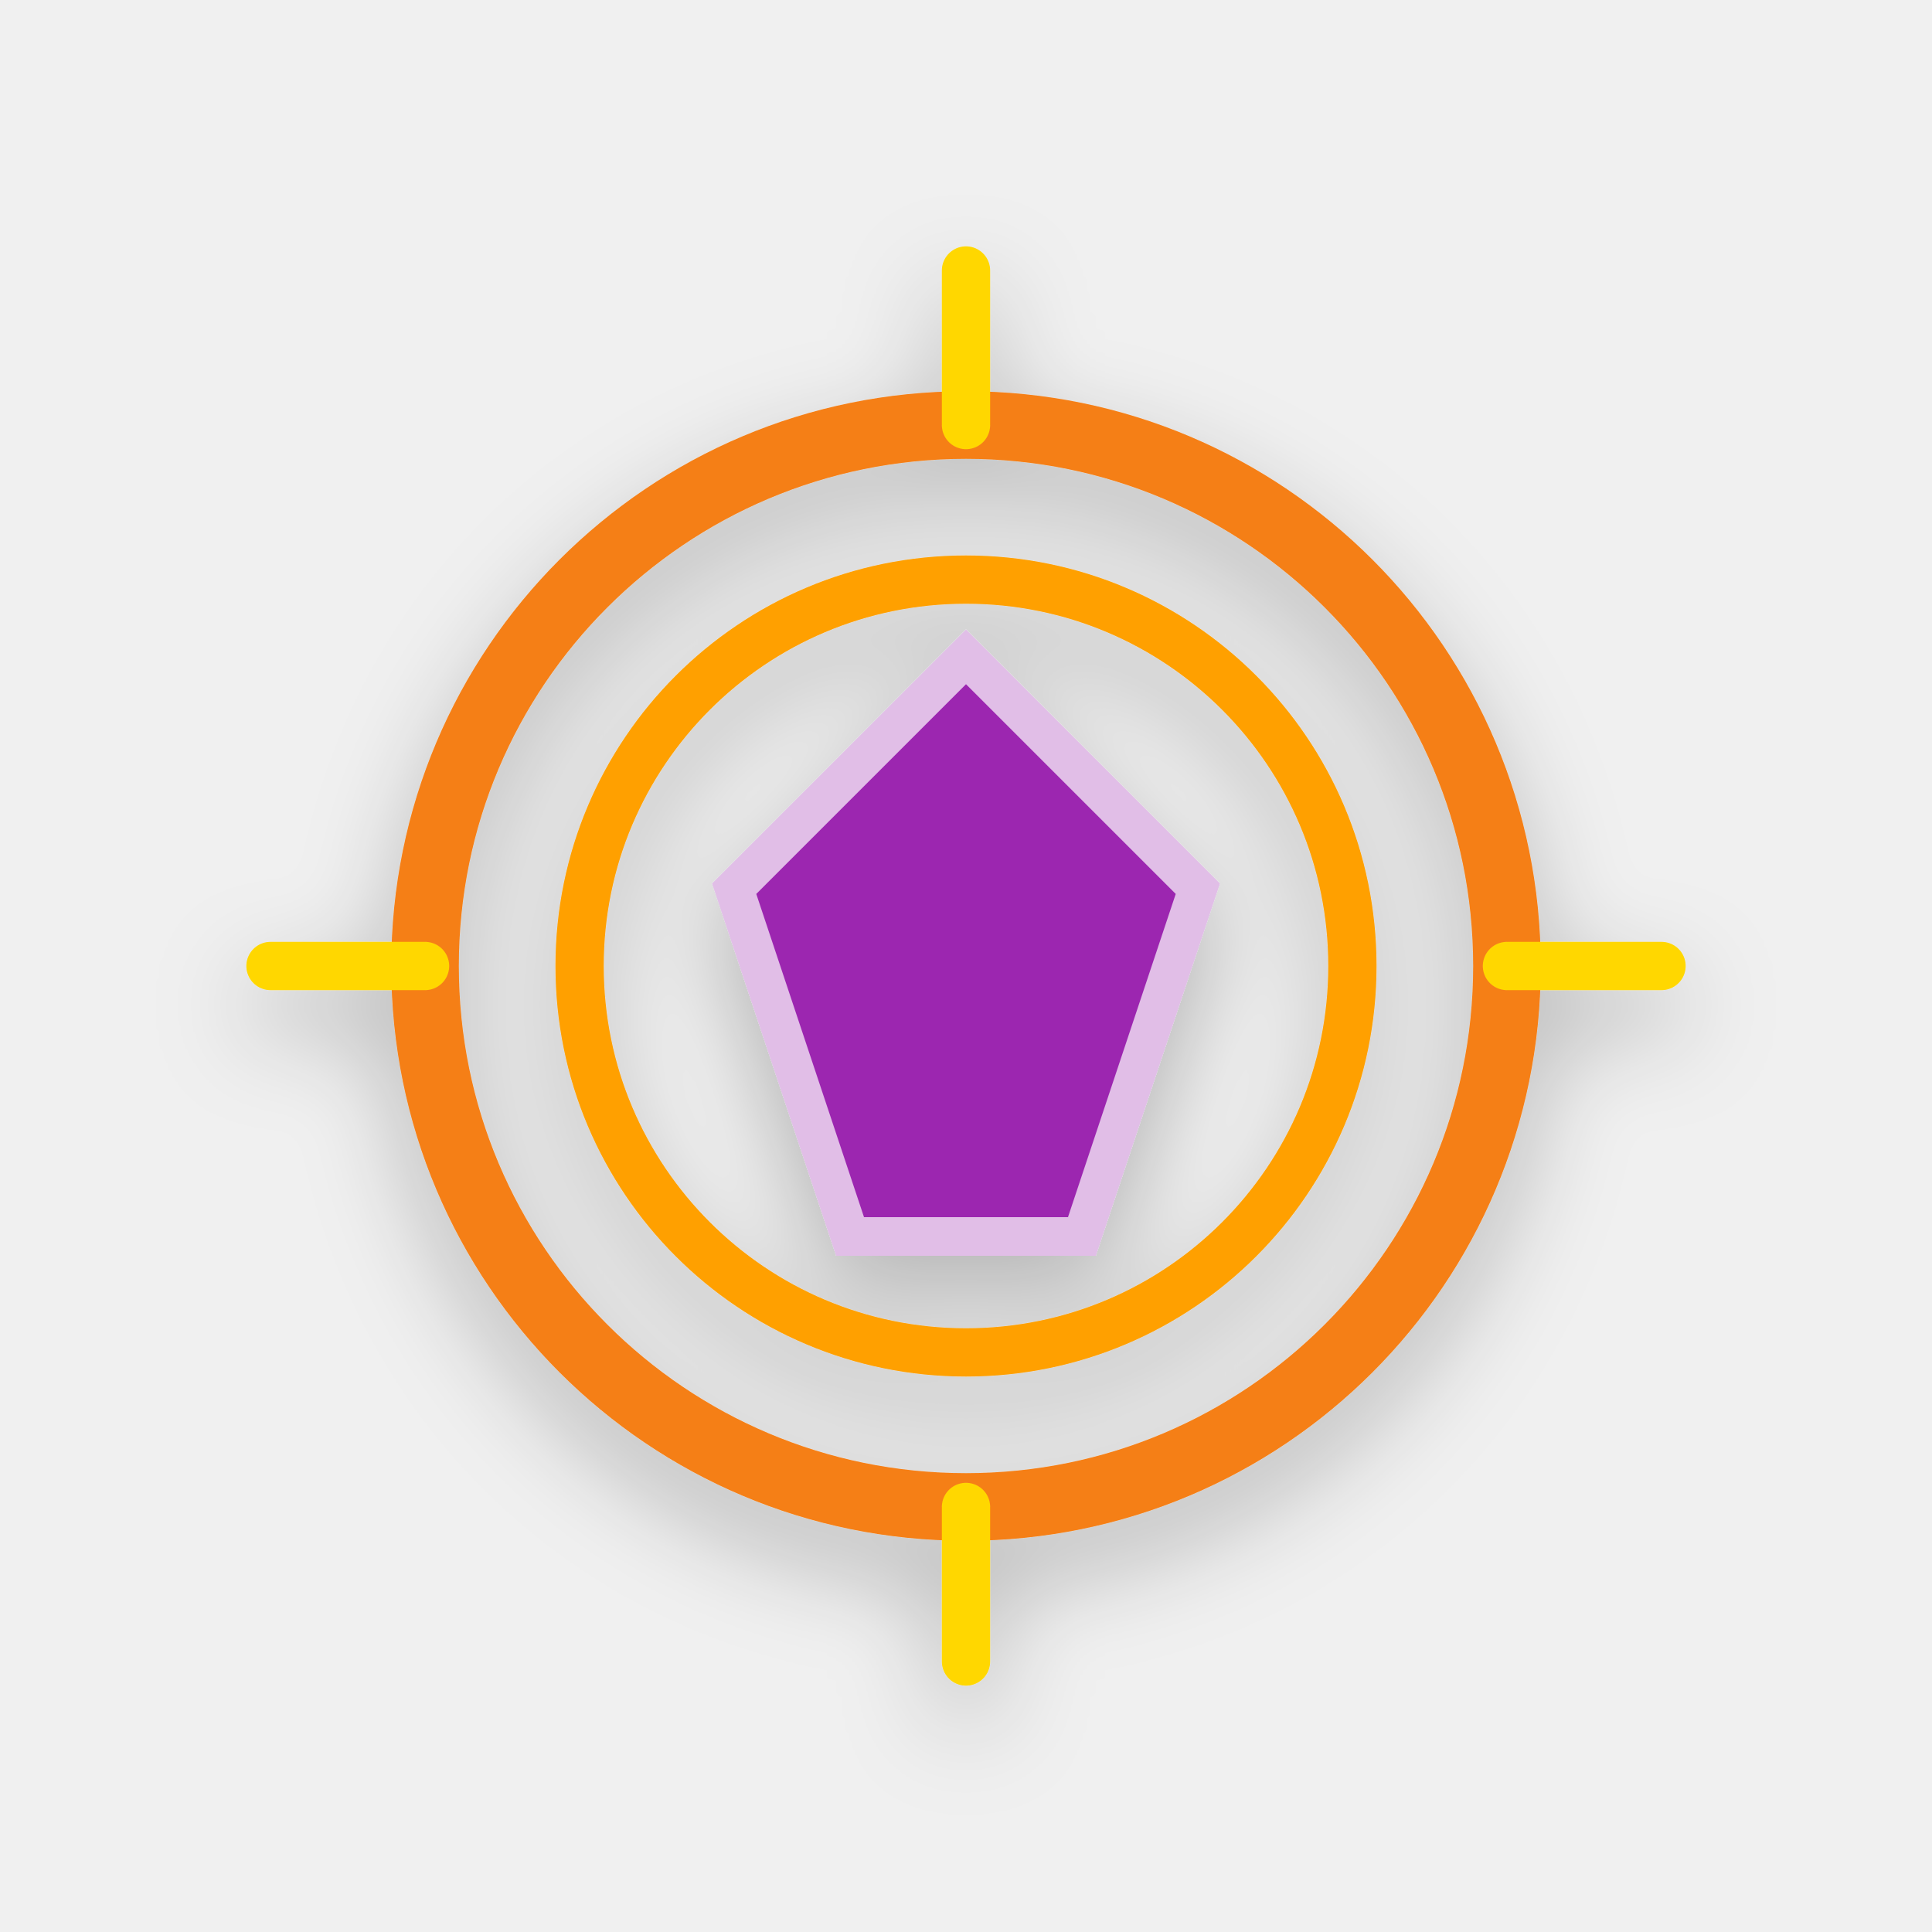
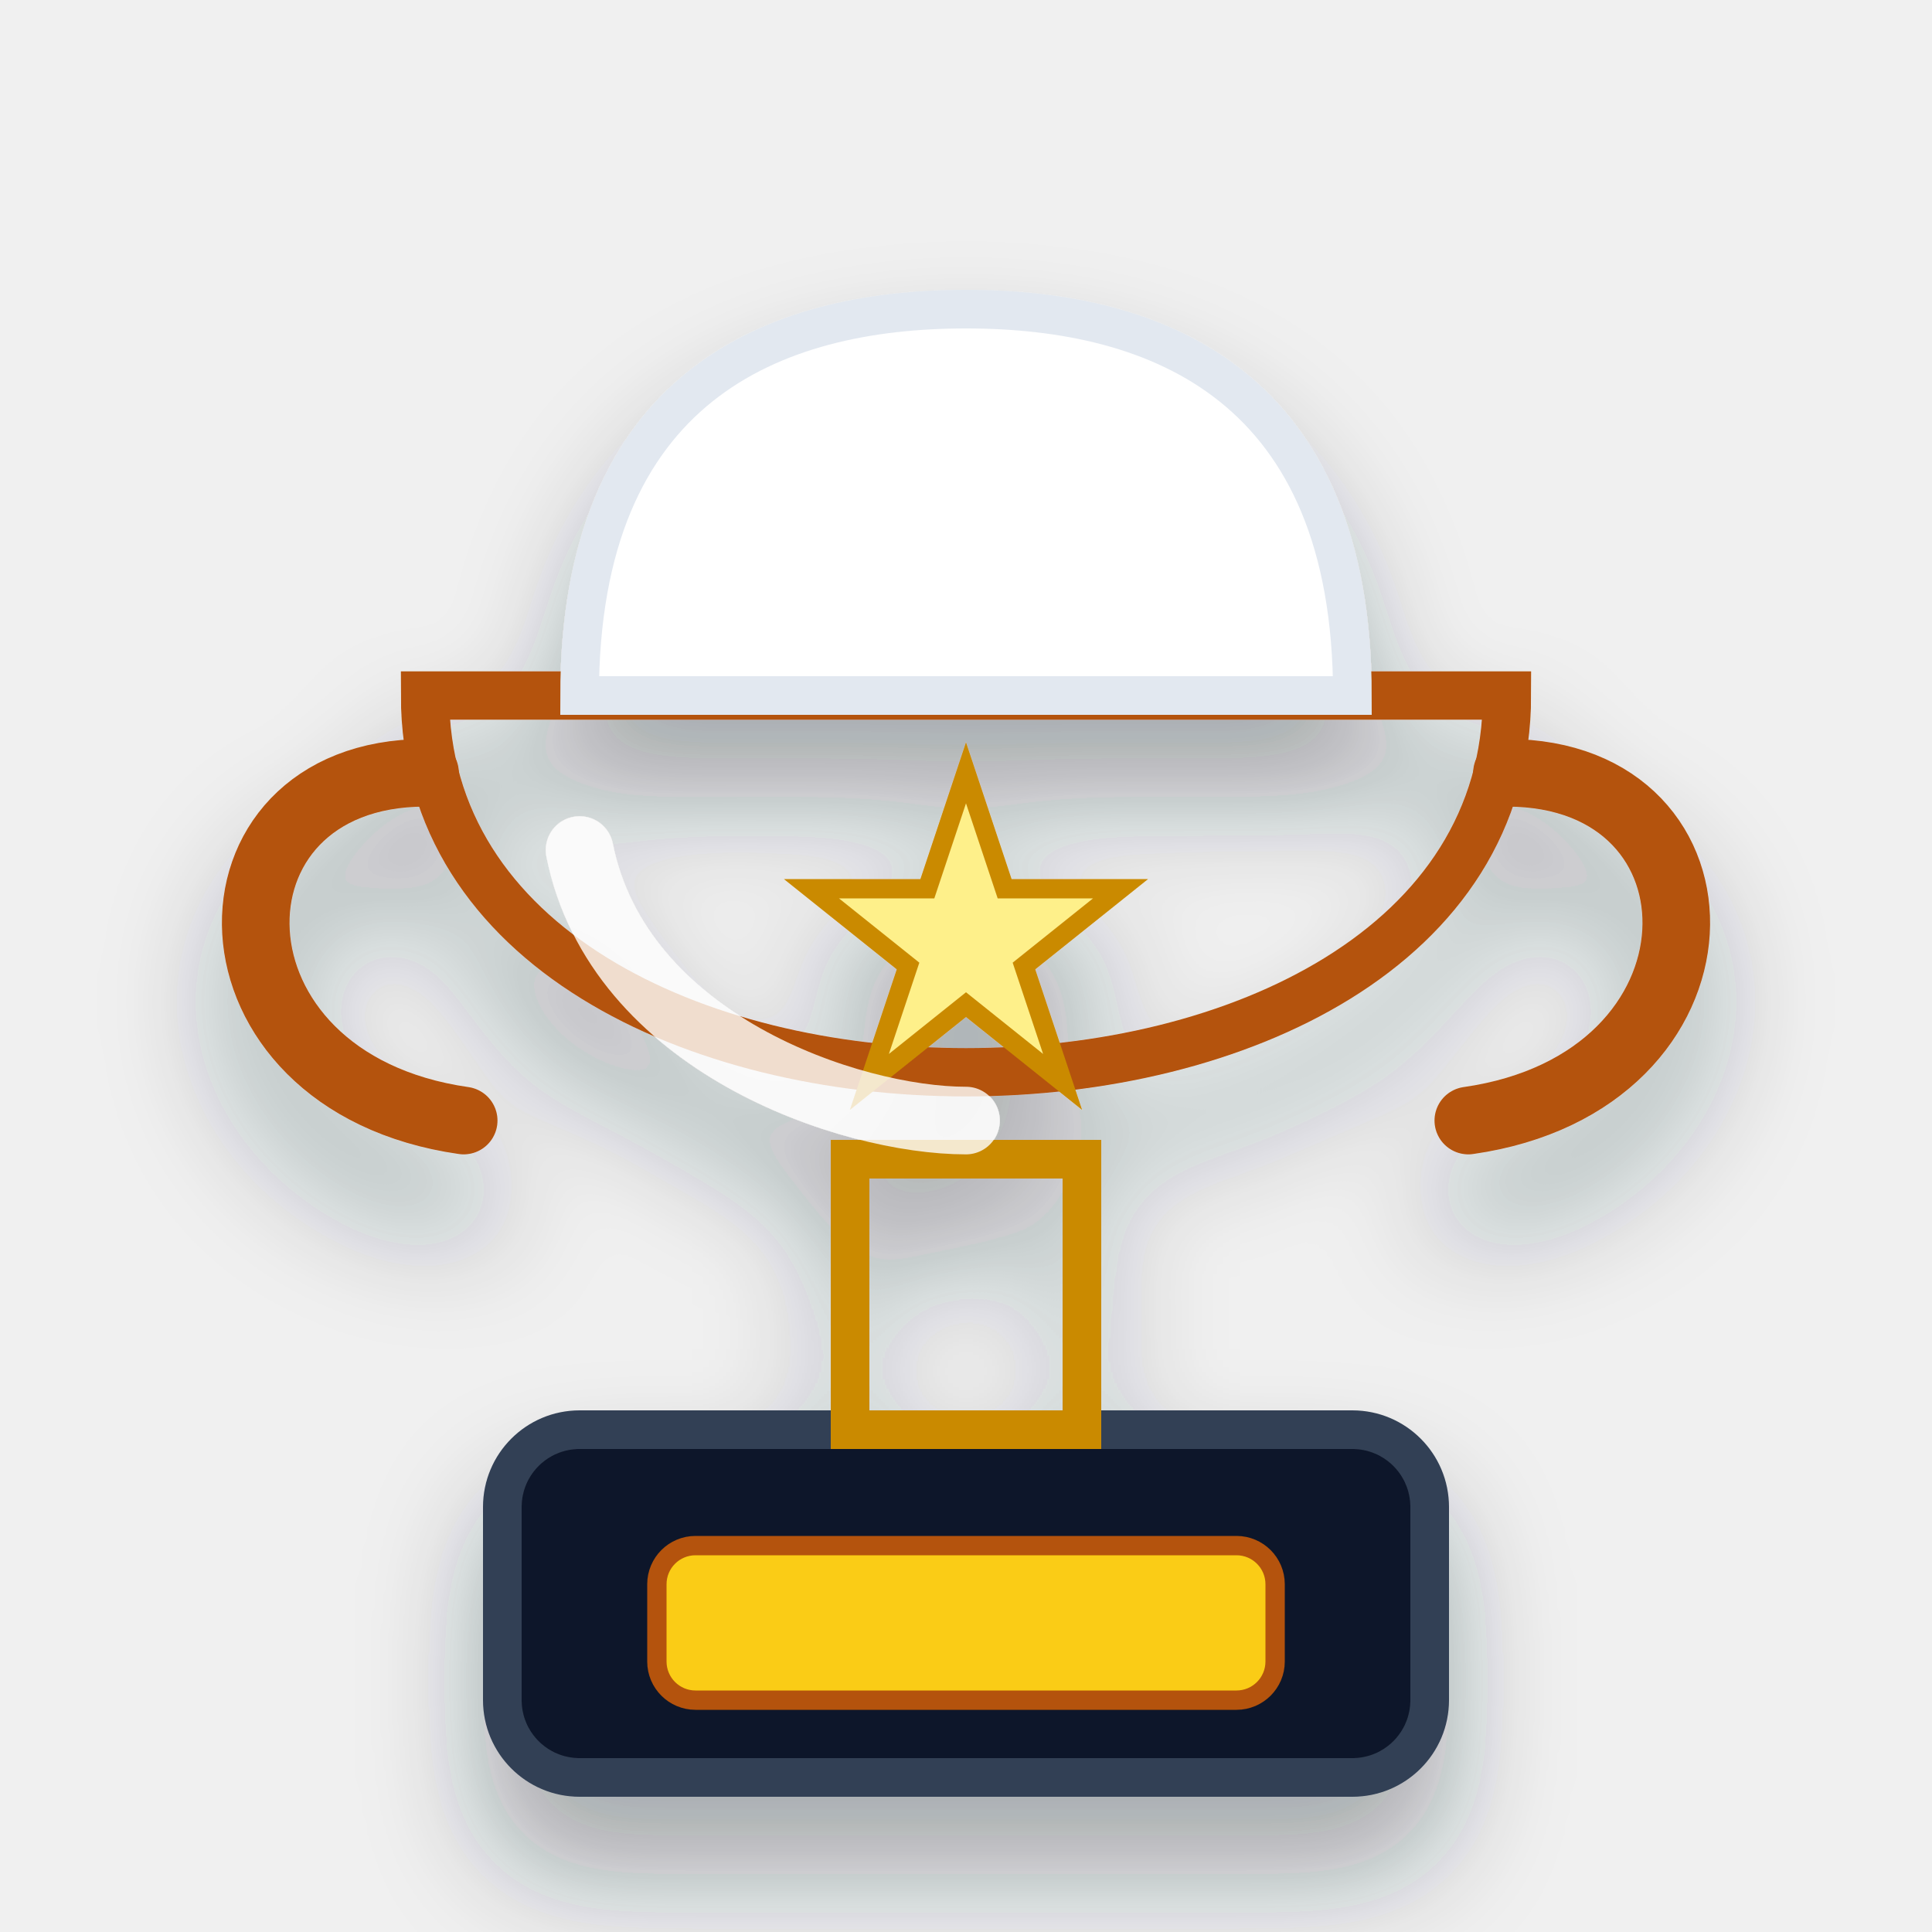
<svg xmlns="http://www.w3.org/2000/svg" viewBox="0 0 100 100" width="100%" height="100%">
  <defs>
-     <filter id="glow-ruins_8" x="-20%" y="-20%" width="140%" height="140%">
-       <feDropShadow dx="0" dy="2" stdDeviation="2.5" flood-color="#000" flood-opacity="0.25" />
+     <filter id="shadow-ruins_8" x="-30%" y="-30%" width="160%" height="160%">
+       <feDropShadow dx="0" dy="4" stdDeviation="3" flood-color="#1e293b" flood-opacity="0.35" />
    </filter>
  </defs>
-   <g filter="url(#glow-ruins_8)">
-     <circle cx="50" cy="50" r="28" fill="none" stroke="#F57F17" stroke-width="3.5" />
-     <circle cx="50" cy="50" r="20" fill="none" stroke="#FFA000" stroke-width="2.5" />
-     <polygon points="50,34 62,46 56,64 44,64 38,46" fill="#9C27B0" stroke="#E1BEE7" stroke-width="2" />
-     <path d="M50 14 L50 22 M50 78 L50 86 M14 50 L22 50 M78 50 L86 50" stroke="#FFD700" stroke-width="2.5" stroke-linecap="round" />
+   <g filter="url(#shadow-ruins_8)">
+     <rect x="26" y="74" width="48" height="18" rx="4" fill="#0f172a" stroke="#334155" stroke-width="2" />
+     <rect x="34" y="80" width="32" height="8" rx="2" fill="#facc15" stroke="#b45309" stroke-width="1" />
+     <path d="M44 60 L44 74 L56 74 L56 60 Z" fill="url(#goldCrown)" stroke="#ca8a04" stroke-width="2" />
+     <path d="M22 36 C22 62 78 62 78 36 Z" fill="url(#goldCrown)" stroke="#b45309" stroke-width="2.5" />
+     <path d="M22 40 C10 40 10 56 24 58" fill="none" stroke="#b45309" stroke-width="3.5" stroke-linecap="round" />
+     <path d="M78 40 C90 40 90 56 76 58" fill="none" stroke="#b45309" stroke-width="3.5" stroke-linecap="round" />
+     <path d="M30 36 C30 20 40 16 50 16 C60 16 70 20 70 36 Z" fill="#ffffff" stroke="#e2e8f0" stroke-width="2" />
+     <polygon points="50,40 52,46 58,46 53,50 55,56 50,52 45,56 47,50 42,46 48,46" fill="#fef08a" stroke="#ca8a04" stroke-width="1" />
+     <path d="M30 44 C32 54 44 58 50 58" stroke="#ffffff" stroke-width="3.5" stroke-linecap="round" fill="none" opacity="0.8" />
  </g>
</svg>
